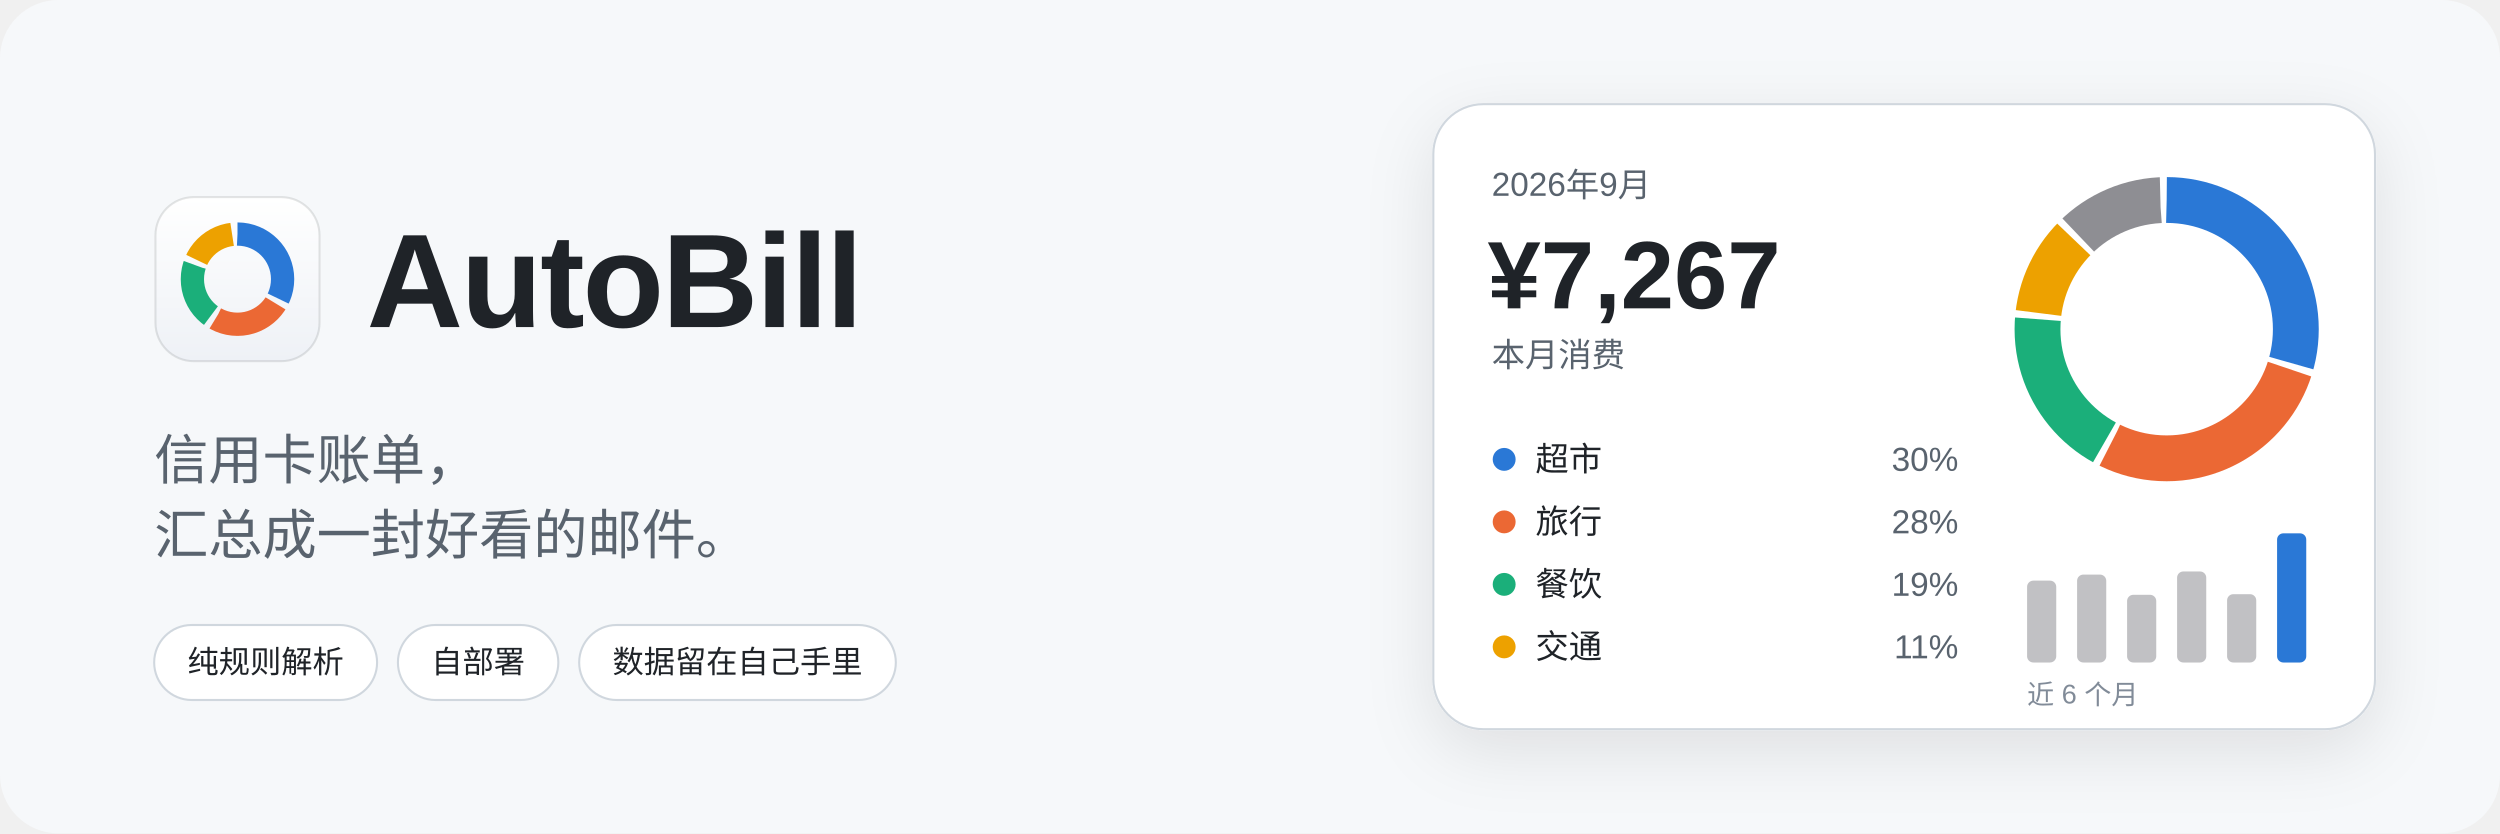
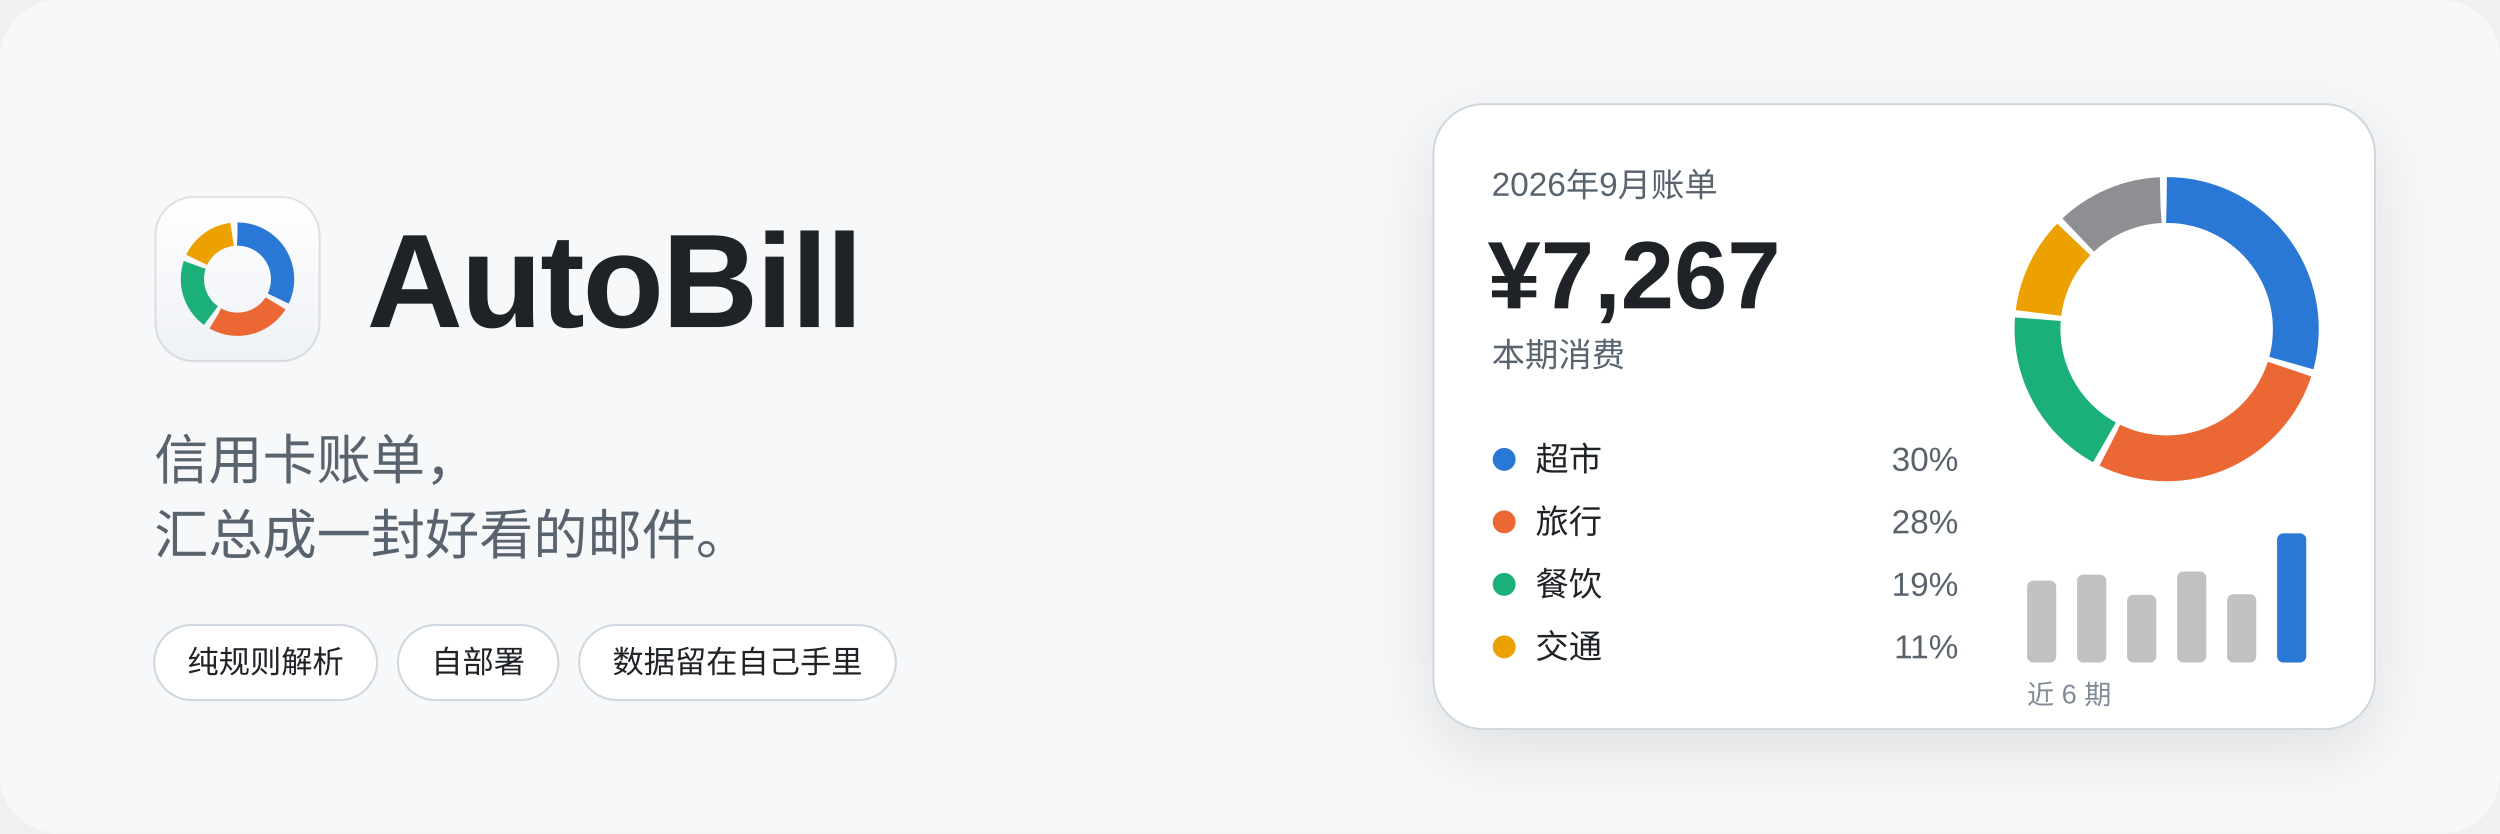
<svg xmlns="http://www.w3.org/2000/svg" width="1200" height="400" viewBox="0 0 1200 400" role="img" aria-label="AutoBill：把信用卡账单汇总成一封好看的邮件">
  <style>
text { font-family: -apple-system, BlinkMacSystemFont, 'SF Pro Display', 'Segoe UI', 'Helvetica Neue', Arial, 'PingFang SC', 'Microsoft YaHei', 'Noto Sans CJK SC', sans-serif; }
.name { font-weight: 700; font-size: 64px; fill: #1f2328; letter-spacing: -1px; }
.tag { font-size: 26px; fill: #59636e; }
.pill { font-weight: 500; font-size: 15px; fill: #1f2328; }
.eyebrow { font-size: 16px; fill: #59636e; }
.total { font-family: ui-rounded, 'SF Pro Rounded', -apple-system, BlinkMacSystemFont, 'SF Pro Display', 'Segoe UI', 'Helvetica Neue', Arial, 'PingFang SC', 'Microsoft YaHei', 'Noto Sans CJK SC', sans-serif; font-weight: 700; font-size: 46px; fill: #1f2328; }
.cat { font-size: 16px; fill: #1f2328; }
.pct { font-size: 16px; fill: #59636e; font-variant-numeric: tabular-nums; }
.small { font-size: 13px; fill: #818b98; }

.up { animation: up .8s cubic-bezier(.32,.72,0,1) both; }
.grow { transform-box: fill-box; transform-origin: 50% 100%; animation: grow .7s cubic-bezier(.3,1.35,.5,1) both; }
@keyframes up { from { opacity: 0; transform: translateY(16px); }
                to { opacity: 1; transform: none; } }
@keyframes grow { from { transform: scaleY(0); } to { transform: none; } }
@media (prefers-reduced-motion: reduce) { .up, .grow, .sweep { animation: none; } }
</style>
  <defs>
    <filter id="shadow" x="-20%" y="-20%" width="140%" height="150%">
      <feDropShadow dx="0" dy="10" stdDeviation="16" flood-color="#000" flood-opacity="0.1" />
    </filter>
    <style>.sweep { animation: sweep 1.1s cubic-bezier(.45,0,.2,1) .45s both; }@keyframes sweep { from { stroke-dashoffset: 389.56; } to { stroke-dashoffset: 0; } }</style>
    <mask id="reveal">
      <circle class="sweep" cx="1040" cy="158" r="62" fill="none" stroke="#fff" stroke-width="40" stroke-dasharray="389.56 389.56" transform="rotate(-90 1040 158)" />
    </mask>
  </defs>
  <rect width="1200" height="400" rx="28" fill="#f6f8fa" />
  <g class="up">
    <g transform="translate(72 92) scale(0.6562)">
      <defs>
        <linearGradient id="icon-bg" x1="0" y1="0" x2="0" y2="1">
          <stop offset="0" stop-color="#ffffff" />
          <stop offset="1" stop-color="#eef1f6" />
        </linearGradient>
      </defs>
      <rect x="4" y="4" width="120" height="120" rx="28" fill="url(#icon-bg)" stroke="#1f2328" stroke-opacity=".12" stroke-width="1.5" />
      <circle cx="64" cy="64" r="33" fill="none" stroke="#2a78d6" stroke-width="17" stroke-dasharray="66.50 207.35" stroke-dashoffset="-0.00" transform="rotate(-90 64 64)" />
      <circle cx="64" cy="64" r="33" fill="none" stroke="#eb6834" stroke-width="17" stroke-dasharray="49.91 207.35" stroke-dashoffset="-70.50" transform="rotate(-90 64 64)" />
      <circle cx="64" cy="64" r="33" fill="none" stroke="#1baf7a" stroke-width="17" stroke-dasharray="41.62 207.35" stroke-dashoffset="-124.41" transform="rotate(-90 64 64)" />
      <circle cx="64" cy="64" r="33" fill="none" stroke="#eda100" stroke-width="17" stroke-dasharray="33.32 207.35" stroke-dashoffset="-170.02" transform="rotate(-90 64 64)" />
    </g>
    <text class="name" x="176" y="157">AutoBill</text>
    <text class="tag" x="74" y="230">信用卡账单，</text>
    <text class="tag" x="74" y="266">汇总成一封好看的邮件。</text>
    <rect x="74.0" y="300" width="107.0" height="36" rx="18" fill="#ffffff" stroke="#d0d7de" />
    <text class="pill" x="127.5" y="323" text-anchor="middle">纯规则解析</text>
    <rect x="191.0" y="300" width="77.0" height="36" rx="18" fill="#ffffff" stroke="#d0d7de" />
    <text class="pill" x="229.5" y="323" text-anchor="middle">自部署</text>
    <rect x="278.0" y="300" width="152.0" height="36" rx="18" fill="#ffffff" stroke="#d0d7de" />
    <text class="pill" x="354.0" y="323" text-anchor="middle">数据留在自己手里</text>
  </g>
  <g class="up" style="animation-delay:.12s">
    <rect x="688" y="50" width="452" height="300" rx="24" fill="#ffffff" stroke="#d0d7de" filter="url(#shadow)" />
-     <text class="eyebrow" x="716" y="94">2026年9月</text>
+     <text class="eyebrow" x="716" y="94">2026年9月账单</text>
    <text class="total" x="714" y="148">¥7,267</text>
-     <text class="eyebrow" x="716" y="176">本月消费</text>
+     <text class="eyebrow" x="716" y="176">本期消费</text>
    <g class="up" style="animation-delay:0.55s">
      <circle cx="722" cy="220.5" r="5.5" fill="#2a78d6" />
      <text class="cat" x="737" y="226">超市</text>
      <text class="pct" x="940" y="226" text-anchor="end">30%</text>
    </g>
    <g class="up" style="animation-delay:0.63s">
      <circle cx="722" cy="250.5" r="5.5" fill="#eb6834" />
      <text class="cat" x="737" y="256">旅行</text>
      <text class="pct" x="940" y="256" text-anchor="end">28%</text>
    </g>
    <g class="up" style="animation-delay:0.71s">
      <circle cx="722" cy="280.5" r="5.5" fill="#1baf7a" />
      <text class="cat" x="737" y="286">餐饮</text>
      <text class="pct" x="940" y="286" text-anchor="end">19%</text>
    </g>
    <g class="up" style="animation-delay:0.79s">
      <circle cx="722" cy="310.5" r="5.5" fill="#eda100" />
      <text class="cat" x="737" y="316">交通</text>
      <text class="pct" x="940" y="316" text-anchor="end">11%</text>
    </g>
    <g mask="url(#reveal)">
      <circle cx="1040" cy="158" r="62" fill="none" stroke="#2a78d6" stroke-width="22" stroke-dasharray="113.87 389.56" stroke-dashoffset="-0.00" transform="rotate(-90 1040 158)" />
      <circle cx="1040" cy="158" r="62" fill="none" stroke="#eb6834" stroke-width="22" stroke-dasharray="106.08 389.56" stroke-dashoffset="-116.87" transform="rotate(-90 1040 158)" />
      <circle cx="1040" cy="158" r="62" fill="none" stroke="#1baf7a" stroke-width="22" stroke-dasharray="71.02 389.56" stroke-dashoffset="-225.94" transform="rotate(-90 1040 158)" />
      <circle cx="1040" cy="158" r="62" fill="none" stroke="#eda100" stroke-width="22" stroke-dasharray="39.85 389.56" stroke-dashoffset="-299.96" transform="rotate(-90 1040 158)" />
      <circle cx="1040" cy="158" r="62" fill="none" stroke="#8e8e93" stroke-width="22" stroke-dasharray="43.75 389.56" stroke-dashoffset="-342.81" transform="rotate(-90 1040 158)" />
    </g>
    <rect class="grow" style="animation-delay:0.70s" x="973" y="278.7" width="14" height="39.3" rx="3" fill="#8e8e93" fill-opacity=".55" />
    <rect class="grow" style="animation-delay:0.76s" x="997" y="275.8" width="14" height="42.2" rx="3" fill="#8e8e93" fill-opacity=".55" />
    <rect class="grow" style="animation-delay:0.82s" x="1021" y="285.5" width="14" height="32.5" rx="3" fill="#8e8e93" fill-opacity=".55" />
    <rect class="grow" style="animation-delay:0.88s" x="1045" y="274.3" width="14" height="43.7" rx="3" fill="#8e8e93" fill-opacity=".55" />
    <rect class="grow" style="animation-delay:0.94s" x="1069" y="285.2" width="14" height="32.8" rx="3" fill="#8e8e93" fill-opacity=".55" />
    <rect class="grow" style="animation-delay:1.00s" x="1093" y="256.0" width="14" height="62.0" rx="3" fill="#2a78d6" />
-     <text class="small" x="973" y="338">近 6 个月</text>
+     <text class="small" x="973" y="338">近 6 期</text>
  </g>
</svg>
